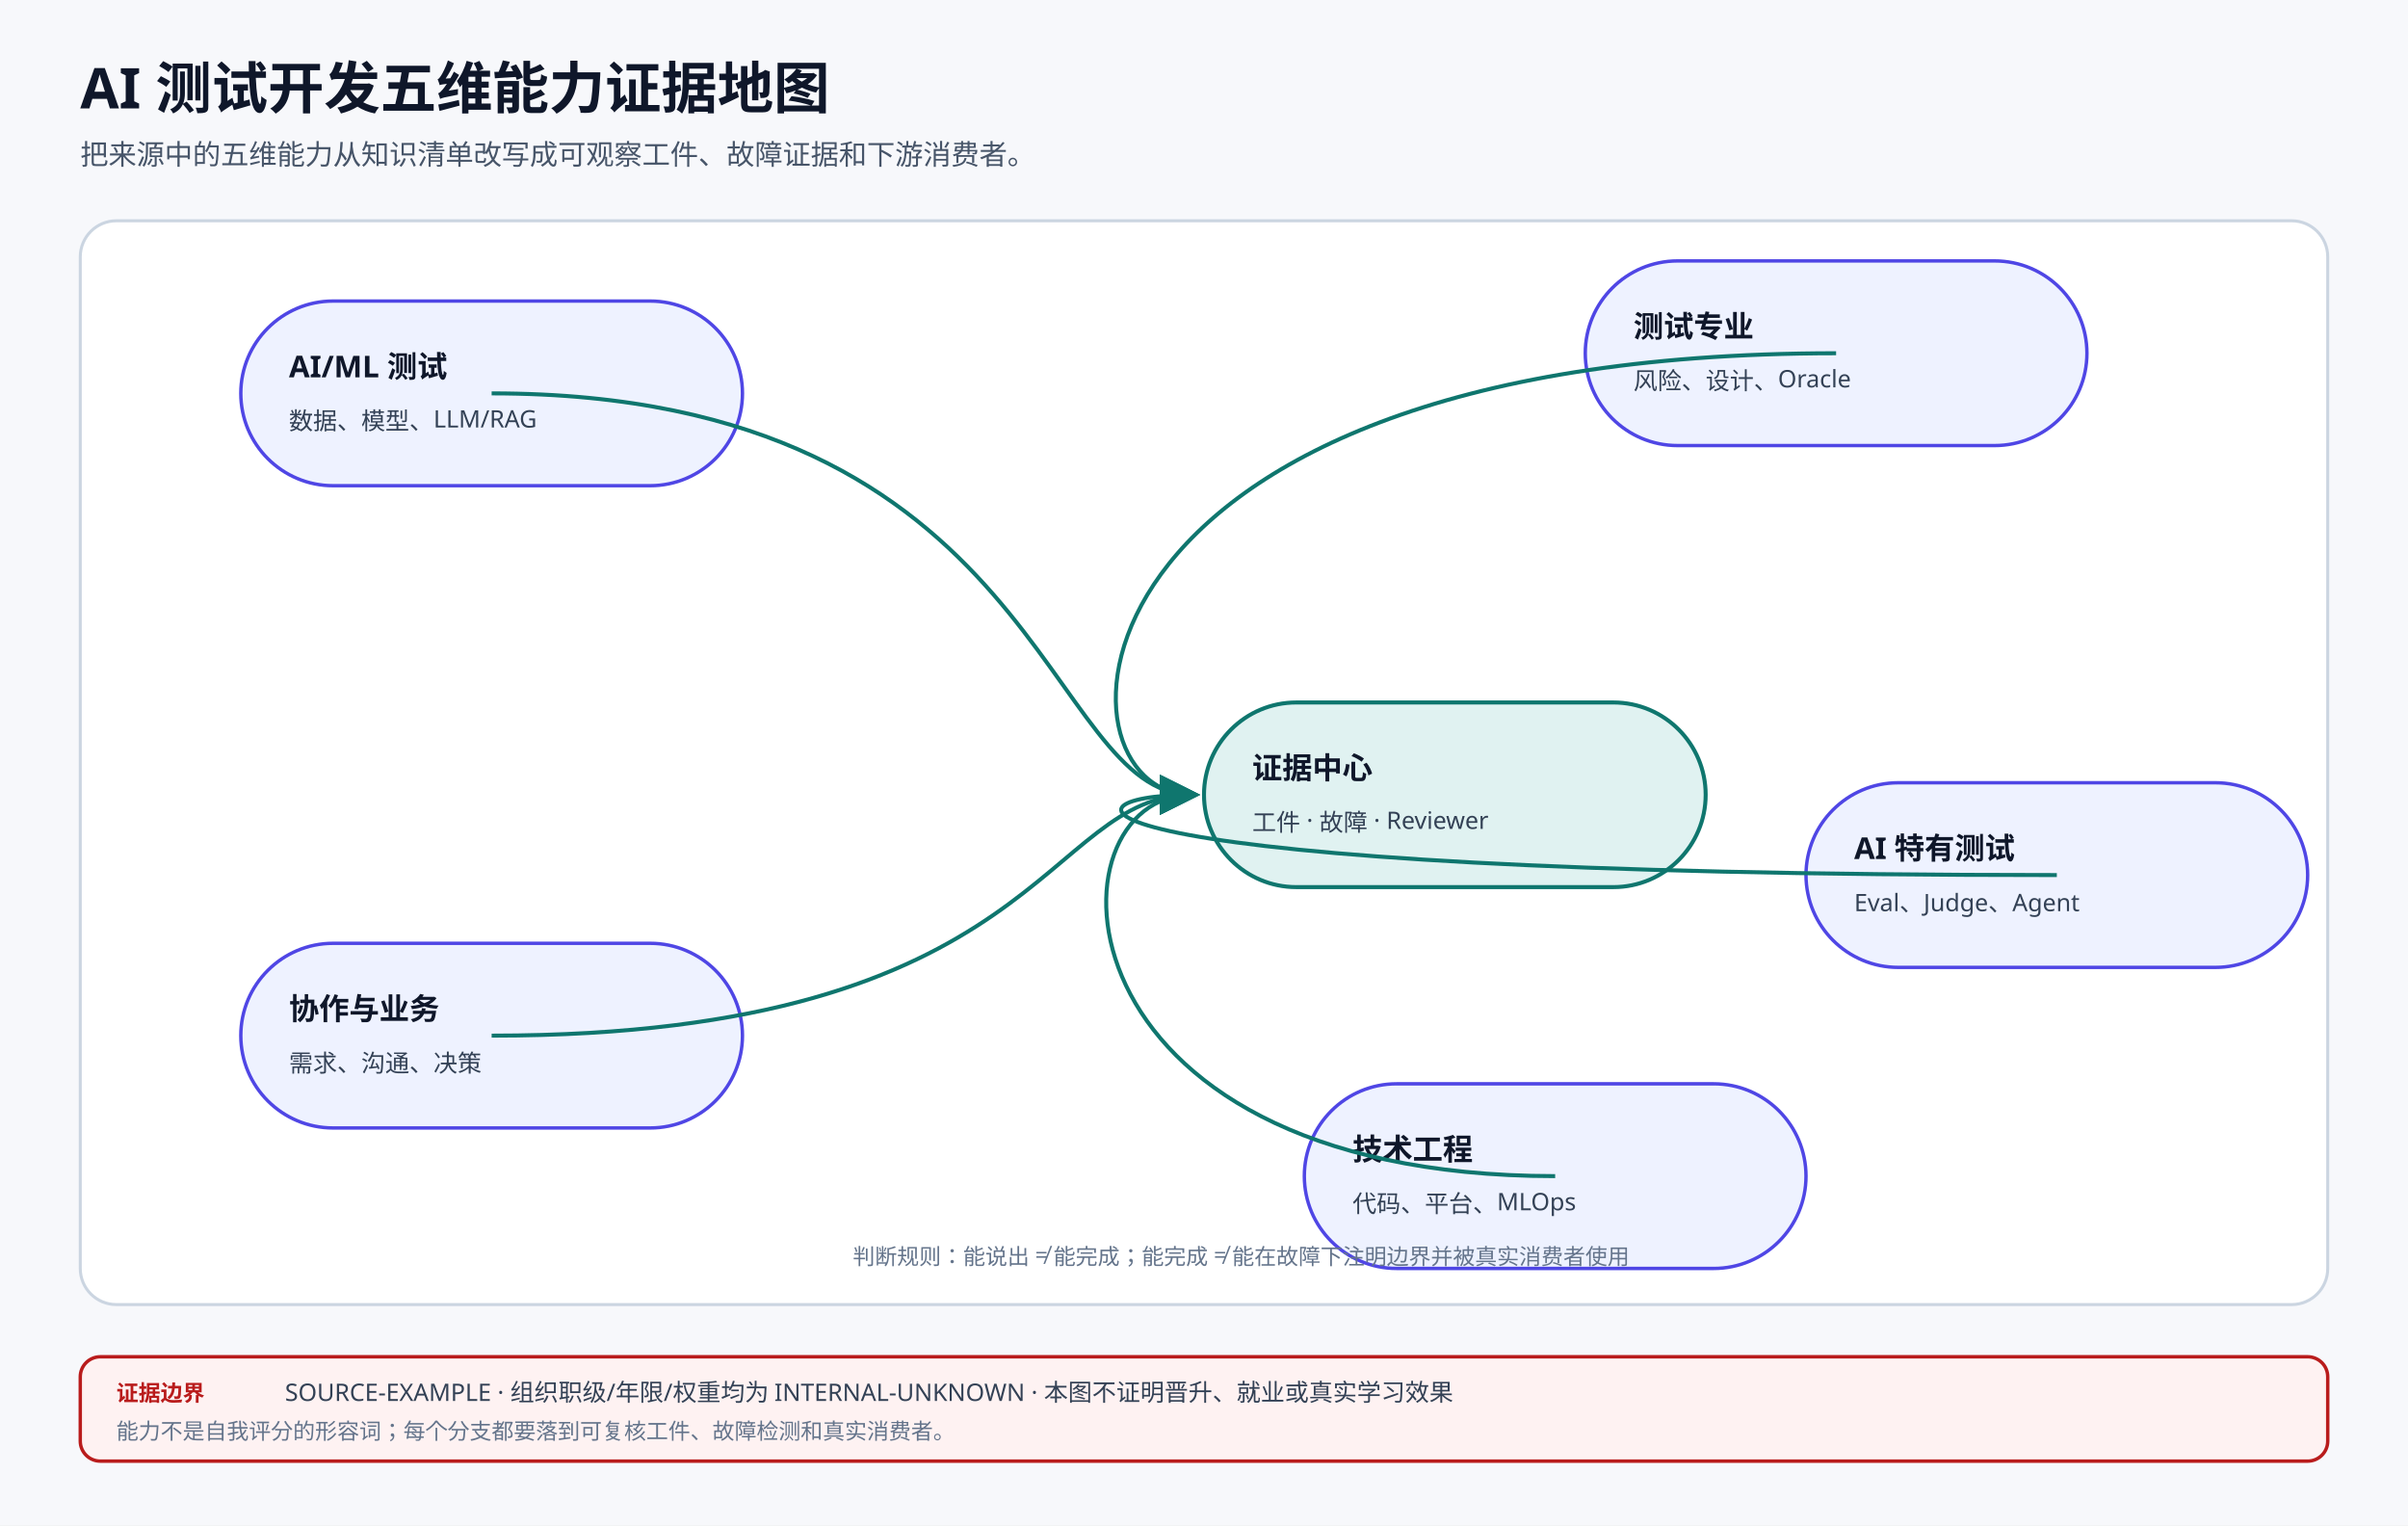
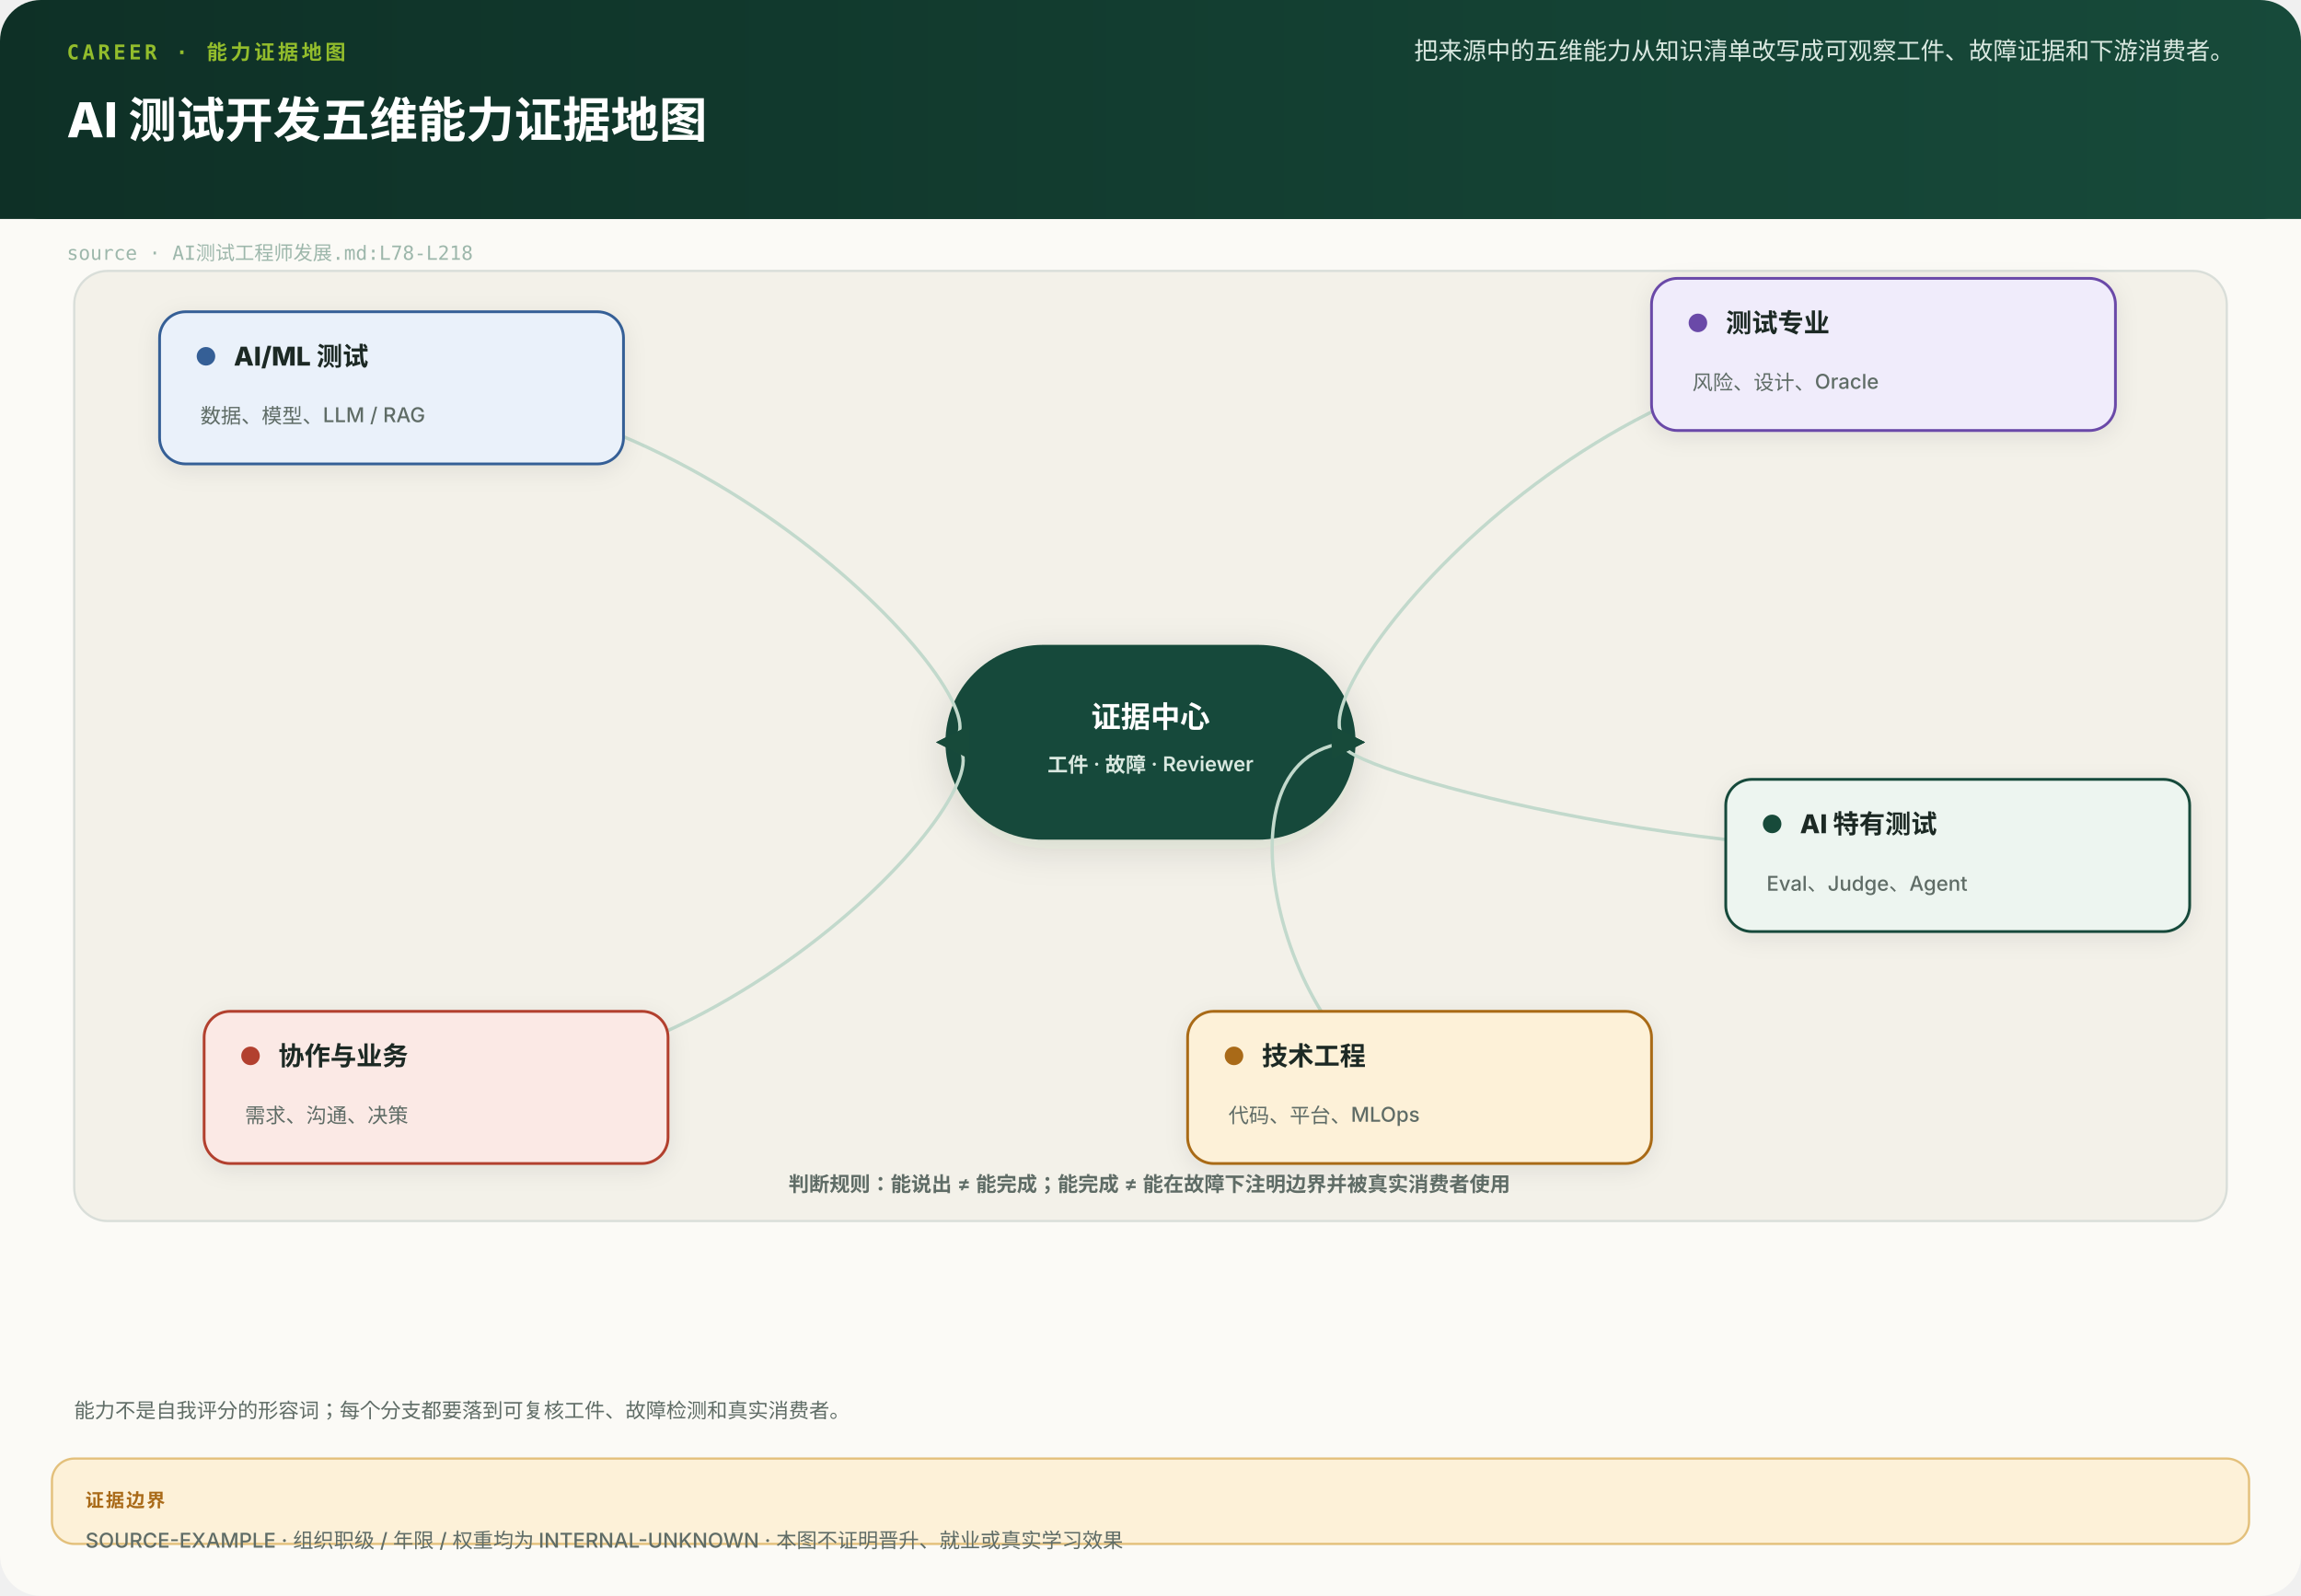
- <svg xmlns="http://www.w3.org/2000/svg" role="img" aria-labelledby="title desc" viewBox="0 0 1200 760" width="1200" height="760">
+ <svg xmlns="http://www.w3.org/2000/svg" role="img" aria-labelledby="title desc" viewBox="0 0 1240 860" width="1240" height="860">
  <defs>
-     <marker id="arrow" markerWidth="10" markerHeight="10" refX="8" refY="5" orient="auto">
-       <path d="M0 0 L10 5 L0 10z" fill="#0f766e" />
+     <filter id="ds-soft" x="-20%" y="-20%" width="140%" height="150%">
+       <feDropShadow dx="0" dy="3" stdDeviation="6" flood-color="#0e3026" flood-opacity="0.08" />
+     </filter>
+     <filter id="ds-strong" x="-20%" y="-20%" width="140%" height="150%">
+       <feDropShadow dx="0" dy="5" stdDeviation="10" flood-color="#0e3026" flood-opacity="0.13" />
+     </filter>
+     <linearGradient id="ds-header-grad" x1="0" y1="0" x2="1" y2="0">
+       <stop offset="0" stop-color="#0e3026" />
+       <stop offset="1" stop-color="#174a3a" />
+     </linearGradient>
+     <marker id="ds-arw-forest" markerWidth="10" markerHeight="10" refX="8" refY="5" orient="auto">
+       <path d="M0 0 L10 5 L0 10 z" fill="#174a3a" />
    </marker>
-     <marker id="arrow2" markerWidth="10" markerHeight="10" refX="8" refY="5" orient="auto">
-       <path d="M0 0 L10 5 L0 10z" fill="#64748b" />
+     <marker id="ds-arw-amber" markerWidth="10" markerHeight="10" refX="8" refY="5" orient="auto">
+       <path d="M0 0 L10 5 L0 10 z" fill="#a96a18" />
+     </marker>
+     <marker id="ds-arw-red" markerWidth="10" markerHeight="10" refX="8" refY="5" orient="auto">
+       <path d="M0 0 L10 5 L0 10 z" fill="#b2402f" />
+     </marker>
+     <marker id="ds-arw-soft" markerWidth="10" markerHeight="10" refX="8" refY="5" orient="auto">
+       <path d="M0 0 L10 5 L0 10 z" fill="#85908a" />
    </marker>
  </defs>
  <style>
- .bg{fill:#f7f8fb}.panel{fill:#fff;stroke:#cbd5e1;stroke-width:1.5}.primary{fill:#e0f2f1;stroke:#0f766e;stroke-width:2}.secondary{fill:#eef2ff;stroke:#4f46e5;stroke-width:1.7}.warn{fill:#fff7ed;stroke:#c2410c;stroke-width:1.7}.unknown{fill:#fef2f2;stroke:#b91c1c;stroke-width:1.7}.title{font:700 28px system-ui,"PingFang SC",sans-serif;fill:#0f172a}.sub{font:14px system-ui,"PingFang SC",sans-serif;fill:#475569}.h{font:700 15px system-ui,"PingFang SC",sans-serif;fill:#0f172a}.m{font:12px system-ui,"PingFang SC",sans-serif;fill:#334155}.tiny{font:11px system-ui,"PingFang SC",sans-serif;fill:#64748b}.badge{font:700 11px ui-monospace,monospace;fill:#b91c1c}.edge{fill:none;stroke:#0f766e;stroke-width:2;marker-end:url(#arrow)}.dash{fill:none;stroke:#64748b;stroke-width:1.5;stroke-dasharray:5 4;marker-end:url(#arrow2)}
+     .ds-bg{fill:#fbfaf6}
+     .ds-header{fill:url(#ds-header-grad)}
+     .ds-eyebrow{font:700 11px ui-monospace,SFMono-Regular,Menlo,Consolas,monospace;letter-spacing:.16em;fill:#93bd2c}
+     .ds-title{font:800 26px -apple-system,BlinkMacSystemFont,'Segoe UI','PingFang SC','Hiragino Sans GB','Microsoft YaHei',sans-serif;fill:#ffffff}
+     .ds-subtitle{font:500 13px -apple-system,BlinkMacSystemFont,'Segoe UI','PingFang SC','Hiragino Sans GB','Microsoft YaHei',sans-serif;fill:#d9e8e0}
+     .ds-source{font:500 10.5px ui-monospace,SFMono-Regular,Menlo,Consolas,monospace;fill:#9db7ab}
+     .ds-section{font:800 11px ui-monospace,SFMono-Regular,Menlo,Consolas,monospace;letter-spacing:.12em;fill:#174a3a}
+     .ds-foot{font:500 11px -apple-system,BlinkMacSystemFont,'Segoe UI','PingFang SC','Hiragino Sans GB','Microsoft YaHei',sans-serif;fill:#5f6c66}
+     .ds-footbadge{font:800 10px ui-monospace,SFMono-Regular,Menlo,Consolas,monospace;letter-spacing:.1em;fill:#a96a18}
+     .ds-node rect{stroke-width:1.4}
+     .ds-node-title{font:800 13.5px -apple-system,BlinkMacSystemFont,'Segoe UI','PingFang SC','Hiragino Sans GB','Microsoft YaHei',sans-serif;fill:#1c2924}
+     .ds-node-detail{font:500 10.5px -apple-system,BlinkMacSystemFont,'Segoe UI','PingFang SC','Hiragino Sans GB','Microsoft YaHei',sans-serif;fill:#5f6c66}
+     .ds-node-index{font:800 10px ui-monospace,SFMono-Regular,Menlo,Consolas,monospace;fill:#85908a}
+     .ds-edge{fill:none;stroke:#174a3a;stroke-width:2}
+     .ds-edge-label{font:600 9.5px -apple-system,BlinkMacSystemFont,'Segoe UI','PingFang SC','Hiragino Sans GB','Microsoft YaHei',sans-serif;fill:#5f6c66;paint-order:stroke;stroke:#fbfaf6;stroke-width:4px}
+     .ds-legend{font:500 10px -apple-system,BlinkMacSystemFont,'Segoe UI','PingFang SC','Hiragino Sans GB','Microsoft YaHei',sans-serif;fill:#5f6c66}
+ 
+ .cc-title{font:800 18px -apple-system,BlinkMacSystemFont,'Segoe UI','PingFang SC','Hiragino Sans GB','Microsoft YaHei',sans-serif;fill:#1c2924}
+ .cc-label{font:800 10.5px ui-monospace,SFMono-Regular,Menlo,Consolas,monospace;letter-spacing:.12em;fill:#85908a}
+ .cc-value{font:500 12.5px -apple-system,BlinkMacSystemFont,'Segoe UI','PingFang SC','Hiragino Sans GB','Microsoft YaHei',sans-serif;fill:#5f6c66}
+ .cc-note{font:500 11px -apple-system,BlinkMacSystemFont,'Segoe UI','PingFang SC','Hiragino Sans GB','Microsoft YaHei',sans-serif;fill:#5f6c66}
</style>
-   <rect class="bg" width="1200" height="760" />
+   <rect class="ds-bg" width="1240" height="860" rx="22" />
+   <rect class="ds-header" x="0" y="0" width="1240" height="118" rx="22" />
+   <rect class="ds-header" x="0" y="96" width="1240" height="22" />
+   <text class="ds-eyebrow" x="36" y="32">CAREER · 能力证据地图</text>
+   <text class="ds-subtitle" x="1204" y="32" text-anchor="end">把来源中的五维能力从知识清单改写成可观察工件、故障证据和下游消费者。</text>
+   <text class="ds-title" x="36" y="74">AI 测试开发五维能力证据地图</text>
+   <text class="ds-source" x="36" y="140">source · AI测试工程师发展.md:L78-L218</text>
  <g data-source-ref="AI测试工程师发展.md:L78-L218">
-     <text class="title" x="40" y="54">AI 测试开发五维能力证据地图</text>
-     <text class="sub" x="40" y="82">把来源中的五维能力从知识清单改写成可观察工件、故障证据和下游消费者。</text>
+     <rect x="40" y="146" width="1160" height="512" rx="18" fill="#f3f1e9" stroke="#d9ded9" stroke-width="1.2" />
+     <g filter="url(#ds-strong)">
+       <rect x="510" y="348" width="220" height="104" rx="52" fill="#174a3a" stroke="#174a3a" />
+     </g>
+     <text x="620" y="392" font-family="-apple-system,BlinkMacSystemFont,'Segoe UI','PingFang SC','Hiragino Sans GB','Microsoft YaHei',sans-serif" font-size="16" font-weight="800" fill="#fff" text-anchor="middle">证据中心</text>
+     <text x="620" y="416" font-family="-apple-system,BlinkMacSystemFont,'Segoe UI','PingFang SC','Hiragino Sans GB','Microsoft YaHei',sans-serif" font-size="11" font-weight="600" fill="#d9e8e0" text-anchor="middle">工件 · 故障 · Reviewer</text>
+     <path d="M 211 208 C 395.05 208, 558.65 400, 508 400" fill="none" stroke="#c2d9cc" stroke-width="1.8" marker-end="url(#ds-arw-forest)" />
+     <g filter="url(#ds-soft)">
+       <rect x="86" y="168" width="250" height="82" rx="14" fill="#eaf1fa" stroke="#355f96" stroke-width="1.5" />
+     </g>
+     <circle cx="111" cy="192" r="5" fill="#355f96" />
+     <text x="126" y="197" font-family="-apple-system,BlinkMacSystemFont,'Segoe UI','PingFang SC','Hiragino Sans GB','Microsoft YaHei',sans-serif" font-size="14" font-weight="800" fill="#1c2924">AI/ML 测试</text>
+     <text x="108" y="228" font-family="-apple-system,BlinkMacSystemFont,'Segoe UI','PingFang SC','Hiragino Sans GB','Microsoft YaHei',sans-serif" font-size="11" font-weight="500" fill="#5f6c66">数据、模型、LLM / RAG</text>
+     <path d="M 1015 190 C 837.25 190, 679.25 400, 732 400" fill="none" stroke="#c2d9cc" stroke-width="1.8" marker-end="url(#ds-arw-forest)" />
+     <g filter="url(#ds-soft)">
+       <rect x="890" y="150" width="250" height="82" rx="14" fill="#f0ecfb" stroke="#6a49a8" stroke-width="1.5" />
+     </g>
+     <circle cx="915" cy="174" r="5" fill="#6a49a8" />
+     <text x="930" y="179" font-family="-apple-system,BlinkMacSystemFont,'Segoe UI','PingFang SC','Hiragino Sans GB','Microsoft YaHei',sans-serif" font-size="14" font-weight="800" fill="#1c2924">测试专业</text>
+     <text x="912" y="210" font-family="-apple-system,BlinkMacSystemFont,'Segoe UI','PingFang SC','Hiragino Sans GB','Microsoft YaHei',sans-serif" font-size="11" font-weight="500" fill="#5f6c66">风险、设计、Oracle</text>
+     <path d="M 1055 460 C 859.25 460, 685.25 400, 732 400" fill="none" stroke="#c2d9cc" stroke-width="1.8" marker-end="url(#ds-arw-forest)" />
+     <g filter="url(#ds-soft)">
+       <rect x="930" y="420" width="250" height="82" rx="14" fill="#edf5f0" stroke="#174a3a" stroke-width="1.5" />
+     </g>
+     <circle cx="955" cy="444" r="5" fill="#174a3a" />
+     <text x="970" y="449" font-family="-apple-system,BlinkMacSystemFont,'Segoe UI','PingFang SC','Hiragino Sans GB','Microsoft YaHei',sans-serif" font-size="14" font-weight="800" fill="#1c2924">AI 特有测试</text>
+     <text x="952" y="480" font-family="-apple-system,BlinkMacSystemFont,'Segoe UI','PingFang SC','Hiragino Sans GB','Microsoft YaHei',sans-serif" font-size="11" font-weight="500" fill="#5f6c66">Eval、Judge、Agent</text>
+     <path d="M 765 585 C 699.75 585, 641.75 400, 732 400" fill="none" stroke="#c2d9cc" stroke-width="1.8" marker-end="url(#ds-arw-forest)" />
+     <g filter="url(#ds-soft)">
+       <rect x="640" y="545" width="250" height="82" rx="14" fill="#fdf1d8" stroke="#a96a18" stroke-width="1.5" />
+     </g>
+     <circle cx="665" cy="569" r="5" fill="#a96a18" />
+     <text x="680" y="574" font-family="-apple-system,BlinkMacSystemFont,'Segoe UI','PingFang SC','Hiragino Sans GB','Microsoft YaHei',sans-serif" font-size="14" font-weight="800" fill="#1c2924">技术工程</text>
+     <text x="662" y="605" font-family="-apple-system,BlinkMacSystemFont,'Segoe UI','PingFang SC','Hiragino Sans GB','Microsoft YaHei',sans-serif" font-size="11" font-weight="500" fill="#5f6c66">代码、平台、MLOps</text>
+     <path d="M 235 585 C 408.25 585, 562.25 400, 508 400" fill="none" stroke="#c2d9cc" stroke-width="1.8" marker-end="url(#ds-arw-forest)" />
+     <g filter="url(#ds-soft)">
+       <rect x="110" y="545" width="250" height="82" rx="14" fill="#fbe9e5" stroke="#b2402f" stroke-width="1.5" />
+     </g>
+     <circle cx="135" cy="569" r="5" fill="#b2402f" />
+     <text x="150" y="574" font-family="-apple-system,BlinkMacSystemFont,'Segoe UI','PingFang SC','Hiragino Sans GB','Microsoft YaHei',sans-serif" font-size="14" font-weight="800" fill="#1c2924">协作与业务</text>
+     <text x="132" y="605" font-family="-apple-system,BlinkMacSystemFont,'Segoe UI','PingFang SC','Hiragino Sans GB','Microsoft YaHei',sans-serif" font-size="11" font-weight="500" fill="#5f6c66">需求、沟通、决策</text>
+     <text x="425" y="642" font-family="-apple-system,BlinkMacSystemFont,'Segoe UI','PingFang SC','Hiragino Sans GB','Microsoft YaHei',sans-serif" font-size="11" font-weight="600" fill="#5f6c66" text-anchor="start">判断规则：能说出 ≠ 能完成；能完成 ≠ 能在故障下注明边界并被真实消费者使用</text>
  </g>
-   <g>
-     <rect class="panel" x="40" y="110" width="1120" height="540" rx="18" />
-     <rect class="primary" x="600" y="350" width="250" height="92" rx="46" />
-     <text class="h" x="624" y="388">证据中心</text>
-     <text class="m" x="624" y="414">工件 · 故障 · Reviewer</text>
-     <rect class="secondary" x="120" y="150" width="250" height="92" rx="46" />
-     <text class="h" x="144" y="188">AI/ML 测试</text>
-     <text class="m" x="144" y="214">数据、模型、LLM/RAG</text>
-     <path class="edge" d="M 245 196 C 520 196, 520 396, 594 396" />
-     <rect class="secondary" x="790" y="130" width="250" height="92" rx="46" />
-     <text class="h" x="814" y="168">测试专业</text>
-     <text class="m" x="814" y="194">风险、设计、Oracle</text>
-     <path class="edge" d="M 915 176 C 520 176, 520 396, 594 396" />
-     <rect class="secondary" x="900" y="390" width="250" height="92" rx="46" />
-     <text class="h" x="924" y="428">AI 特有测试</text>
-     <text class="m" x="924" y="454">Eval、Judge、Agent</text>
-     <path class="edge" d="M 1025 436 C 520 436, 520 396, 594 396" />
-     <rect class="secondary" x="650" y="540" width="250" height="92" rx="46" />
-     <text class="h" x="674" y="578">技术工程</text>
-     <text class="m" x="674" y="604">代码、平台、MLOps</text>
-     <path class="edge" d="M 775 586 C 520 586, 520 396, 594 396" />
-     <rect class="secondary" x="120" y="470" width="250" height="92" rx="46" />
-     <text class="h" x="144" y="508">协作与业务</text>
-     <text class="m" x="144" y="534">需求、沟通、决策</text>
-     <path class="edge" d="M 245 516 C 520 516, 520 396, 594 396" />
-     <text class="tiny" x="425" y="630">判断规则：能说出 ≠ 能完成；能完成 ≠ 能在故障下注明边界并被真实消费者使用</text>
-   </g>
-   <rect class="unknown" x="40" y="676" width="1120" height="52" rx="10" />
-   <text class="badge" x="58" y="698">证据边界</text>
-   <text class="m" x="142" y="698">SOURCE-EXAMPLE · 组织职级/年限/权重均为 INTERNAL-UNKNOWN · 本图不证明晋升、就业或真实学习效果</text>
-   <text class="tiny" x="58" y="717">能力不是自我评分的形容词；每个分支都要落到可复核工件、故障检测和真实消费者。</text>
+   <text x="40" y="764" font-family="-apple-system,BlinkMacSystemFont,'Segoe UI','PingFang SC','Hiragino Sans GB','Microsoft YaHei',sans-serif" font-size="11px" font-weight="500" fill="#5f6c66">能力不是自我评分的形容词；每个分支都要落到可复核工件、故障检测和真实消费者。</text>
+   <rect x="28" y="786" width="1184" height="46" rx="12" fill="#fdf1d8" stroke="#e3c07b" stroke-width="1.2" />
+   <text class="ds-footbadge" x="46" y="812">证据边界</text>
+   <text class="ds-foot" x="46" y="834">SOURCE-EXAMPLE · 组织职级 / 年限 / 权重均为 INTERNAL-UNKNOWN · 本图不证明晋升、就业或真实学习效果</text>
</svg>
